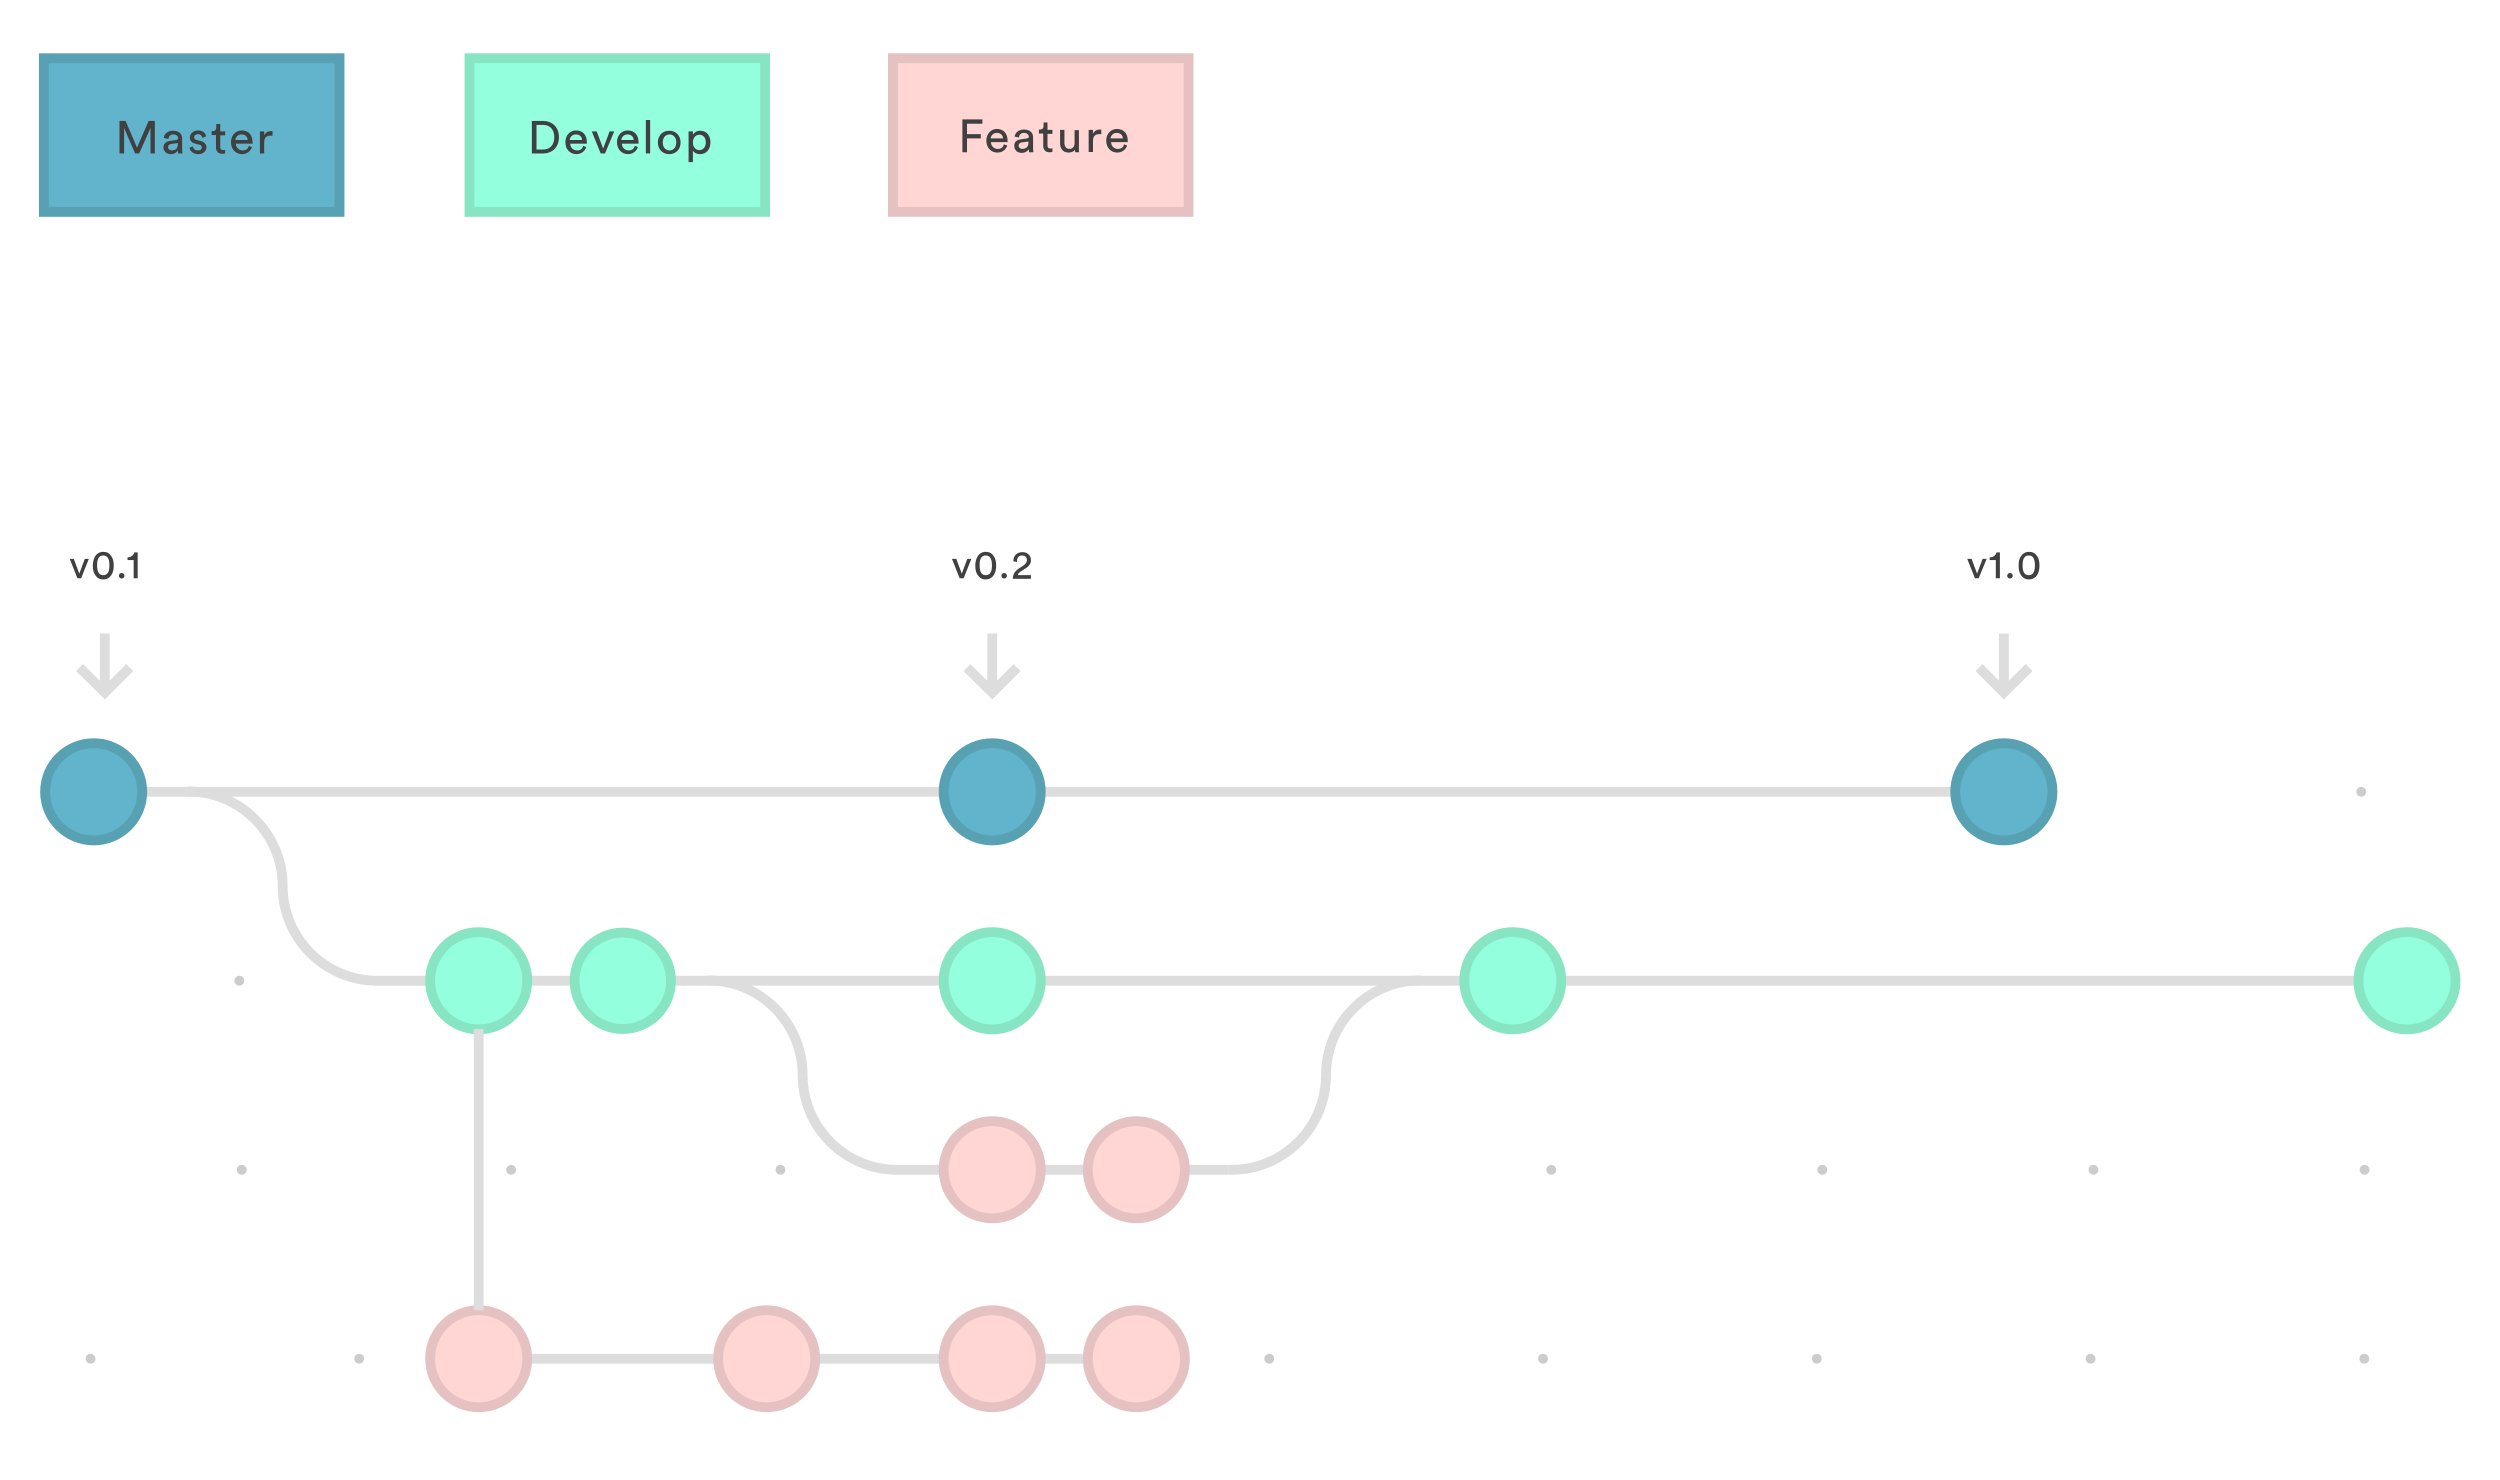
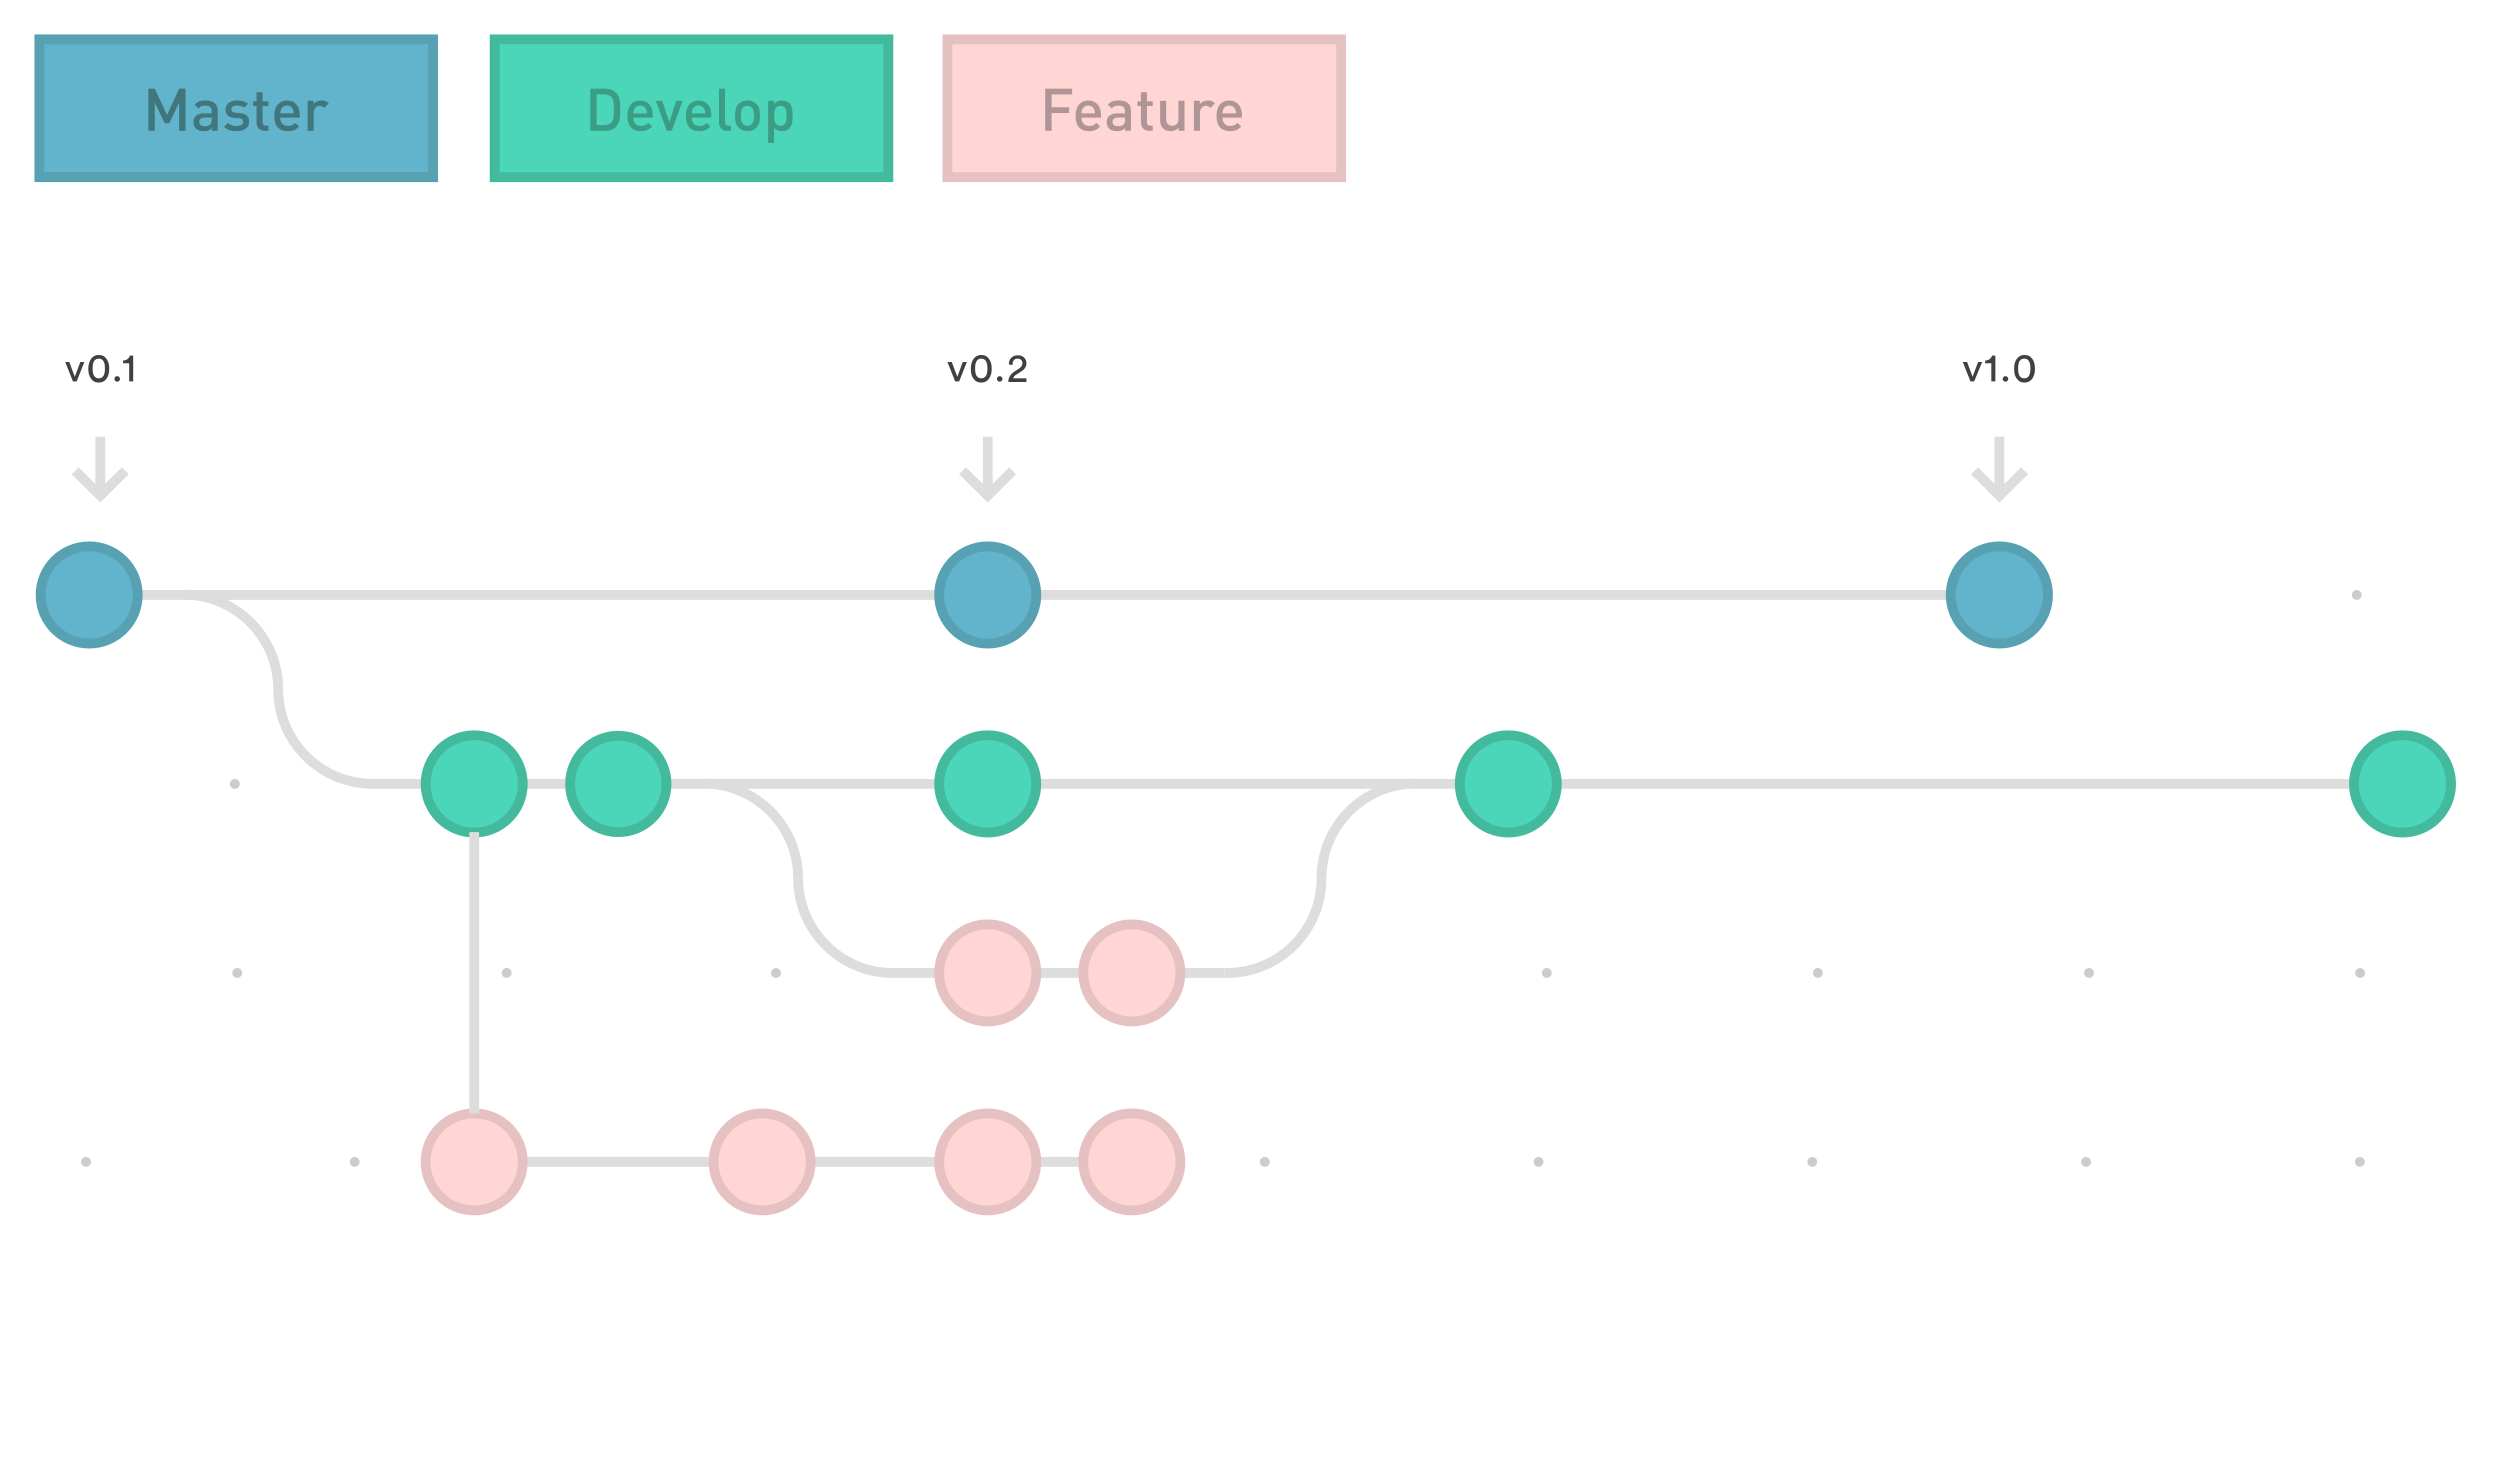
- <svg xmlns="http://www.w3.org/2000/svg" version="1.1" id="Layer_1" x="0px" y="0px" width="127px" height="75.167px" viewBox="-53.5 0 127 75.167" enable-background="new -53.5 0 127 75.167" xml:space="preserve">
-   <path fill="#404040" d="M-28.823,7.111h-0.25v0.671h-0.235V6.144h0.625c0.311,0,0.516,0.217,0.516,0.497  c0,0.235-0.156,0.424-0.406,0.47l0.39,0.701h-0.265L-28.823,7.111z M-28.713,6.91c0.186,0,0.311-0.11,0.311-0.284  c0-0.171-0.125-0.28-0.311-0.28h-0.345V6.91H-28.713z M-26.826,7.471c-0.061,0.201-0.25,0.36-0.5,0.36  c-0.296,0-0.561-0.22-0.561-0.61c0-0.36,0.25-0.595,0.546-0.595c0.344,0,0.549,0.235,0.549,0.595V7.3h-0.845  c0,0.201,0.156,0.341,0.345,0.341c0.186,0,0.28-0.094,0.311-0.234L-26.826,7.471z M-27.042,7.111c0-0.156-0.11-0.281-0.314-0.281  c-0.186,0-0.296,0.141-0.311,0.281H-27.042z M-26.42,7.797V6.096h0.219v1.701H-26.42z M-24.734,7.471  c-0.061,0.201-0.25,0.36-0.497,0.36c-0.299,0-0.564-0.22-0.564-0.61c0-0.36,0.25-0.595,0.53-0.595c0.345,0,0.549,0.235,0.549,0.595  V7.3h-0.844c0,0.201,0.155,0.341,0.344,0.341c0.186,0,0.281-0.094,0.311-0.234L-24.734,7.471z M-24.951,7.111  c0-0.156-0.109-0.281-0.314-0.281c-0.186,0-0.295,0.141-0.311,0.281H-24.951z M-24.045,7.157l0.296-0.046  c0.061-0.015,0.094-0.046,0.094-0.079c0-0.107-0.079-0.202-0.25-0.202c-0.155,0-0.235,0.095-0.25,0.235l-0.219-0.049  c0.03-0.216,0.219-0.356,0.469-0.356c0.342,0,0.467,0.186,0.467,0.405v0.561c0,0.095,0.015,0.156,0.015,0.186h-0.217  c0-0.03-0.015-0.076-0.015-0.155c-0.049,0.079-0.158,0.189-0.36,0.189c-0.234,0-0.375-0.156-0.375-0.345  C-24.39,7.3-24.249,7.175-24.045,7.157z M-23.655,7.315V7.266l-0.344,0.049c-0.095,0.016-0.156,0.061-0.156,0.171  c0,0.079,0.061,0.155,0.186,0.155C-23.813,7.641-23.655,7.565-23.655,7.315z M-22.889,7.44c0.015,0.125,0.106,0.201,0.265,0.201  c0.125,0,0.186-0.061,0.186-0.155c0-0.064-0.046-0.125-0.141-0.14L-22.764,7.3c-0.174-0.034-0.284-0.159-0.284-0.314  c0-0.186,0.189-0.36,0.405-0.36c0.314,0,0.409,0.204,0.424,0.299l-0.189,0.076c-0.015-0.061-0.061-0.186-0.235-0.186  c-0.106,0-0.186,0.076-0.186,0.156c0,0.061,0.046,0.125,0.125,0.14l0.186,0.046c0.205,0.048,0.314,0.174,0.314,0.329  s-0.141,0.345-0.406,0.345c-0.314,0-0.439-0.205-0.454-0.33L-22.889,7.44z M-20.832,7.471c-0.061,0.201-0.25,0.36-0.497,0.36  c-0.299,0-0.564-0.22-0.564-0.61c0-0.36,0.25-0.595,0.546-0.595c0.345,0,0.549,0.235,0.549,0.595V7.3h-0.845  c0,0.201,0.156,0.341,0.345,0.341c0.186,0,0.281-0.094,0.311-0.234L-20.832,7.471z M-21.063,7.111c0-0.156-0.11-0.281-0.314-0.281  c-0.186,0-0.296,0.141-0.311,0.281H-21.063z" />
-   <path fill="#94FFDD" stroke="#88E5C3" stroke-width="0.5" stroke-miterlimit="10" d="M-29.649,2.958h15.016v7.806h-15.016V2.958z" />
-   <path fill="#404040" d="M-26.481,7.797V6.144h0.576c0.424,0,0.799,0.281,0.799,0.827c0,0.545-0.375,0.826-0.799,0.826H-26.481z   M-25.905,7.596c0.314,0,0.564-0.205,0.564-0.625c0-0.421-0.25-0.625-0.564-0.625h-0.341v1.25H-25.905z M-23.719,7.471  c-0.061,0.201-0.25,0.36-0.5,0.36c-0.296,0-0.561-0.22-0.561-0.61c0-0.36,0.25-0.595,0.546-0.595c0.344,0,0.546,0.235,0.546,0.595  V7.3h-0.842c0,0.201,0.156,0.341,0.345,0.341c0.186,0,0.28-0.094,0.311-0.234L-23.719,7.471z M-23.935,7.111  c0-0.156-0.11-0.281-0.314-0.281c-0.186,0-0.296,0.141-0.311,0.281H-23.935z M-22.764,7.797h-0.22l-0.454-1.122h0.25l0.329,0.872  l0.326-0.872h0.235L-22.764,7.797z M-21.097,7.471c-0.061,0.201-0.25,0.36-0.497,0.36c-0.299,0-0.564-0.22-0.564-0.61  c0-0.36,0.25-0.595,0.546-0.595c0.345,0,0.549,0.235,0.549,0.595V7.3h-0.845c0,0.201,0.156,0.341,0.345,0.341  c0.186,0,0.28-0.094,0.311-0.234L-21.097,7.471z M-21.313,7.111c0-0.156-0.11-0.281-0.314-0.281c-0.186,0-0.296,0.141-0.311,0.281  H-21.313z M-20.691,7.797V6.096h0.219v1.701H-20.691z M-18.926,7.236c0,0.345-0.235,0.595-0.576,0.595  c-0.345,0-0.579-0.25-0.579-0.595s0.234-0.595,0.579-0.595C-19.161,6.641-18.926,6.891-18.926,7.236z M-19.145,7.236  c0-0.265-0.156-0.406-0.342-0.406c-0.189,0-0.344,0.141-0.344,0.406s0.155,0.405,0.344,0.405  C-19.301,7.641-19.145,7.501-19.145,7.236z M-18.52,8.236V6.675h0.219v0.171c0.061-0.11,0.186-0.205,0.375-0.205  c0.342,0,0.516,0.269,0.516,0.595c0,0.329-0.189,0.595-0.531,0.595c-0.174,0-0.314-0.08-0.36-0.189v0.595H-18.52z M-17.975,6.846  c-0.201,0-0.326,0.17-0.326,0.39c0,0.235,0.141,0.39,0.326,0.39c0.205,0,0.33-0.17,0.33-0.39  C-17.645,7.001-17.77,6.846-17.975,6.846z" />
-   <path fill="#62B3CC" stroke="#57A1B2" stroke-width="0.5" stroke-miterlimit="10" d="M-51.272,2.958h15.02v7.806h-15.02V2.958z" />
-   <path fill="#404040" d="M-45.854,7.797V6.501l-0.576,1.296h-0.204l-0.561-1.296v1.296h-0.235V6.144h0.311l0.579,1.357l0.592-1.357  h0.314v1.653H-45.854z M-44.854,7.157l0.311-0.046c0.064-0.015,0.095-0.046,0.095-0.079c0-0.107-0.08-0.202-0.25-0.202  c-0.156,0-0.235,0.095-0.25,0.235l-0.235-0.064c0.03-0.216,0.22-0.36,0.47-0.36c0.341,0,0.466,0.189,0.466,0.409v0.561  c0,0.095,0.018,0.155,0.018,0.186h-0.219c0-0.031-0.015-0.076-0.015-0.156c-0.049,0.08-0.156,0.189-0.36,0.189  c-0.235,0-0.375-0.159-0.375-0.345S-45.059,7.175-44.854,7.157z M-44.464,7.315V7.266l-0.345,0.049  c-0.095,0.016-0.155,0.061-0.155,0.171c0,0.079,0.076,0.155,0.186,0.155C-44.604,7.641-44.464,7.565-44.464,7.315z M-43.699,7.44  c0.015,0.125,0.106,0.201,0.265,0.201c0.125,0,0.186-0.061,0.186-0.155c0-0.064-0.046-0.125-0.14-0.14L-43.574,7.3  c-0.174-0.034-0.284-0.159-0.284-0.314c0-0.186,0.189-0.36,0.409-0.36c0.311,0,0.405,0.204,0.421,0.299l-0.189,0.076  c-0.016-0.061-0.061-0.186-0.232-0.186c-0.11,0-0.189,0.076-0.189,0.156c0,0.061,0.045,0.125,0.125,0.14l0.186,0.046  c0.204,0.048,0.314,0.174,0.314,0.329s-0.14,0.345-0.406,0.345c-0.314,0-0.439-0.205-0.454-0.33L-43.699,7.44z M-42.312,6.675h0.25  v0.201h-0.25v0.595c0,0.11,0.049,0.155,0.156,0.155c0.033,0,0.064,0,0.094-0.015v0.186c-0.015,0-0.076,0.015-0.155,0.015  c-0.186,0-0.311-0.122-0.311-0.326V6.861h-0.22V6.66h0.061c0.125,0,0.174-0.08,0.174-0.174V6.3h0.201V6.675z M-40.702,7.471  c-0.064,0.201-0.25,0.36-0.5,0.36c-0.296,0-0.564-0.22-0.564-0.61c0-0.36,0.25-0.595,0.549-0.595c0.341,0,0.546,0.235,0.546,0.595  V7.3h-0.845c0,0.201,0.159,0.341,0.345,0.341c0.186,0,0.28-0.094,0.311-0.234L-40.702,7.471z M-40.921,7.111  c0-0.156-0.11-0.281-0.311-0.281c-0.189,0-0.299,0.141-0.314,0.281H-40.921z M-39.671,6.891h-0.095  c-0.189,0-0.314,0.095-0.314,0.345v0.561h-0.216V6.675h0.216v0.201C-40,6.705-39.86,6.66-39.735,6.66h0.079v0.231H-39.671z" />
-   <path fill="#FFD6D3" stroke="#E5C2C1" stroke-width="0.5" stroke-miterlimit="10" d="M-8.138,2.958H6.878v7.806H-8.138V2.958z" />
-   <path fill="#404040" d="M-4.611,7.721V6.065h1.016v0.22h-0.781v0.53h0.701v0.217h-0.701v0.704h-0.235V7.721z M-2.33,7.391  c-0.064,0.205-0.25,0.36-0.5,0.36c-0.299,0-0.564-0.219-0.564-0.61c0-0.356,0.25-0.591,0.534-0.591c0.341,0,0.545,0.235,0.545,0.591  v0.08h-0.844c0,0.201,0.155,0.344,0.344,0.344c0.186,0,0.281-0.094,0.311-0.234L-2.33,7.391z M-2.549,7.032  c0-0.156-0.11-0.281-0.311-0.281c-0.189,0-0.299,0.14-0.314,0.281H-2.549z M-1.644,7.08l0.311-0.048  c0.064-0.016,0.095-0.046,0.095-0.077c0-0.109-0.08-0.204-0.25-0.204c-0.156,0-0.235,0.095-0.25,0.235l-0.22-0.046  c0.034-0.219,0.22-0.36,0.47-0.36c0.344,0,0.469,0.186,0.469,0.406v0.561c0,0.094,0.015,0.159,0.015,0.189h-0.219  c0-0.03-0.015-0.079-0.015-0.155c-0.046,0.076-0.156,0.186-0.36,0.186c-0.235,0-0.375-0.155-0.375-0.344  C-1.989,7.221-1.848,7.096-1.644,7.08z M-1.254,7.236V7.19l-0.344,0.046C-1.69,7.251-1.754,7.3-1.754,7.407  c0,0.079,0.08,0.158,0.186,0.158C-1.409,7.565-1.254,7.486-1.254,7.236z M-0.287,6.596h0.25V6.8h-0.25v0.591  c0,0.11,0.049,0.156,0.159,0.156c0.03,0,0.061,0,0.091-0.015v0.189c-0.015,0-0.076,0.015-0.156,0.015  c-0.186,0-0.311-0.125-0.311-0.329V6.785h-0.219V6.58h0.061c0.125,0,0.174-0.079,0.174-0.17V6.221h0.201V6.596z M0.774,7.751  c-0.265,0-0.421-0.204-0.421-0.451V6.596h0.22v0.67c0,0.156,0.079,0.299,0.25,0.299c0.17,0,0.265-0.125,0.265-0.283V6.611h0.22  v0.921c0,0.094,0,0.174,0.015,0.204H1.118c0-0.03-0.015-0.095-0.015-0.14C1.058,7.706,0.917,7.751,0.774,7.751z M2.43,6.815H2.335  c-0.186,0-0.311,0.095-0.311,0.342v0.564h-0.22V6.596h0.22V6.8c0.079-0.174,0.22-0.22,0.345-0.22h0.076v0.235H2.43z M3.756,7.391  c-0.061,0.205-0.25,0.36-0.497,0.36c-0.299,0-0.564-0.219-0.564-0.61c0-0.356,0.25-0.591,0.546-0.591  c0.344,0,0.549,0.235,0.549,0.591v0.08H2.945c0,0.201,0.155,0.344,0.344,0.344c0.186,0,0.281-0.094,0.311-0.234L3.756,7.391z   M3.539,7.032c0-0.156-0.109-0.281-0.314-0.281c-0.186,0-0.295,0.14-0.311,0.281H3.539z" />
-   <path fill="none" stroke="#DDDDDD" stroke-width="0.5" stroke-miterlimit="10" d="M13.86,54.614c0-2.652,2.152-4.812,4.805-4.812" />
-   <path fill="none" stroke="#59AFE1" stroke-width="0.5" stroke-miterlimit="10" d="M8.924,49.821" />
-   <path fill="none" stroke="#DDDDDD" stroke-width="0.5" stroke-miterlimit="10" d="M-12.727,54.614c0-2.652-2.156-4.812-4.808-4.812   M-26.716,69.023H6.677" />
-   <path fill="#FFD6D3" stroke="#E5C2C1" stroke-width="0.5" stroke-miterlimit="10" d="M-3.095,66.561  c1.363,0,2.466,1.097,2.466,2.463s-1.104,2.464-2.466,2.464s-2.467-1.098-2.467-2.464S-4.458,66.561-3.095,66.561z" />
-   <path fill="#FFD6D3" stroke="#E5C2C1" stroke-width="0.5" stroke-miterlimit="10" d="M4.225,66.561c1.363,0,2.467,1.097,2.467,2.463  s-1.104,2.464-2.467,2.464c-1.363,0-2.466-1.098-2.466-2.464S2.862,66.561,4.225,66.561z" />
-   <path fill="#FFD6D3" stroke="#E5C2C1" stroke-width="0.5" stroke-miterlimit="10" d="M-14.553,66.561  c1.36,0,2.466,1.097,2.466,2.463s-1.106,2.464-2.466,2.464c-1.363,0-2.467-1.098-2.467-2.464S-15.917,66.561-14.553,66.561z" />
-   <path fill="none" stroke="#DDDDDD" stroke-width="0.5" stroke-miterlimit="10" d="M68.778,49.821h-93.104" />
-   <path fill="#94FFDD" stroke="#88E5C3" stroke-width="0.5" stroke-miterlimit="10" d="M23.349,47.352c1.366,0,2.464,1.109,2.464,2.47  c0,1.359-1.098,2.47-2.464,2.47s-2.464-1.11-2.464-2.47C20.885,48.461,21.982,47.352,23.349,47.352z" />
-   <path fill="#94FFDD" stroke="#88E5C3" stroke-width="0.5" stroke-miterlimit="10" d="M-3.095,47.352c1.363,0,2.466,1.109,2.466,2.47  c0,1.359-1.104,2.47-2.466,2.47s-2.467-1.11-2.467-2.47C-5.562,48.461-4.458,47.352-3.095,47.352z" />
-   <path fill="#94FFDD" stroke="#88E5C3" stroke-width="0.5" stroke-miterlimit="10" d="M68.778,47.352c1.36,0,2.464,1.109,2.464,2.47  c0,1.359-1.104,2.47-2.464,2.47c-1.365,0-2.47-1.11-2.47-2.47C66.309,48.461,67.413,47.352,68.778,47.352z" />
-   <path fill="none" stroke="#DDDDDD" stroke-width="0.5" stroke-miterlimit="10" d="M-12.727,54.614c0,2.652,2.152,4.812,4.808,4.812  H8.924" />
-   <path fill="#FFD6D3" stroke="#E5C2C1" stroke-width="0.5" stroke-miterlimit="10" d="M-3.095,56.956c1.363,0,2.466,1.104,2.466,2.47  c0,1.359-1.104,2.463-2.466,2.463s-2.467-1.104-2.467-2.463C-5.562,58.06-4.458,56.956-3.095,56.956z" />
-   <path fill="#FFD6D3" stroke="#E5C2C1" stroke-width="0.5" stroke-miterlimit="10" d="M4.225,56.956c1.363,0,2.467,1.104,2.467,2.47  c0,1.359-1.104,2.463-2.467,2.463c-1.363,0-2.466-1.104-2.466-2.463C1.759,58.06,2.862,56.956,4.225,56.956z" />
-   <path fill="none" stroke="#DDDDDD" stroke-width="0.5" stroke-miterlimit="10" d="M8.924,59.426h0.14  c2.656,0,4.796-2.159,4.796-4.812" />
-   <path fill="none" stroke="#CCCCCC" stroke-width="0.5" stroke-linecap="round" stroke-linejoin="round" d="M-39.141,49.821" />
-   <path fill="none" stroke="#CCCCCC" stroke-width="0.5" stroke-linecap="round" stroke-linejoin="round" stroke-dasharray="0,14.124" d="  M-41.342,49.821h-7.729" />
-   <path fill="none" stroke="#CCCCCC" stroke-width="0.5" stroke-linecap="round" stroke-linejoin="round" d="M68.778,40.223" />
-   <path fill="none" stroke="#CCCCCC" stroke-width="0.5" stroke-linecap="round" stroke-linejoin="round" stroke-dasharray="0,14.963" d="  M66.449,40.223H53.606" />
-   <path fill="none" stroke="#CCCCCC" stroke-width="0.5" stroke-linecap="round" stroke-linejoin="round" d="M52.436,40.223" />
-   <path fill="none" stroke="#DDDDDD" stroke-width="0.5" stroke-miterlimit="10" d="M-39.141,45.01c0-2.646-2.156-4.806-4.808-4.806" />
-   <path fill="none" stroke="#DEEFF8" stroke-width="0.5" stroke-miterlimit="10" d="M8.924,40.223" />
-   <path fill="#FFD6D3" stroke="#E5C2C1" stroke-width="0.5" stroke-miterlimit="10" d="M-29.183,66.561  c1.363,0,2.467,1.097,2.467,2.463s-1.104,2.464-2.467,2.464s-2.466-1.098-2.466-2.464S-30.545,66.561-29.183,66.561z" />
-   <path fill="none" stroke="#DDDDDD" stroke-width="0.5" stroke-miterlimit="10" d="M48.296,40.223h-94.571" />
-   <path fill="#62B3CC" stroke="#57A1B2" stroke-width="0.5" stroke-miterlimit="10" d="M-48.742,37.756  c1.363,0,2.466,1.104,2.466,2.467c0,1.36-1.104,2.47-2.466,2.47s-2.467-1.109-2.467-2.47C-51.208,38.86-50.104,37.756-48.742,37.756  z" />
-   <path fill="#62B3CC" stroke="#57A1B2" stroke-width="0.5" stroke-miterlimit="10" d="M-3.095,37.756  c1.363,0,2.466,1.104,2.466,2.467c0,1.36-1.104,2.47-2.466,2.47s-2.467-1.109-2.467-2.47C-5.562,38.86-4.458,37.756-3.095,37.756z" />
-   <path fill="#62B3CC" stroke="#57A1B2" stroke-width="0.5" stroke-miterlimit="10" d="M48.296,37.756c1.359,0,2.47,1.104,2.47,2.467  c0,1.36-1.11,2.47-2.47,2.47c-1.36,0-2.47-1.109-2.47-2.47C45.826,38.86,46.936,37.756,48.296,37.756z" />
-   <path fill="#404040" d="M-49.378,29.375h-0.189l-0.39-0.985h0.204l0.281,0.75l0.28-0.75h0.204L-49.378,29.375z M-48.661,28.25  c0.079-0.125,0.219-0.217,0.408-0.217c0.186,0,0.311,0.076,0.406,0.217c0.091,0.125,0.125,0.295,0.125,0.484  c0,0.186-0.034,0.344-0.125,0.484c-0.079,0.125-0.22,0.217-0.406,0.217c-0.189,0-0.314-0.076-0.408-0.217  c-0.092-0.125-0.125-0.299-0.125-0.484C-48.786,28.545-48.738,28.375-48.661,28.25z M-48.457,29.14  c0.046,0.046,0.11,0.079,0.204,0.079c0.092,0,0.156-0.033,0.201-0.079c0.08-0.079,0.11-0.22,0.11-0.421  c0-0.204-0.03-0.344-0.11-0.42c-0.045-0.049-0.109-0.08-0.201-0.08c-0.094,0-0.158,0.031-0.204,0.08  c-0.079,0.076-0.11,0.216-0.11,0.42C-48.567,28.92-48.536,29.061-48.457,29.14z M-47.317,29.109c0.076,0,0.141,0.061,0.141,0.141  c0,0.076-0.064,0.14-0.141,0.14c-0.079,0-0.14-0.063-0.14-0.14C-47.457,29.17-47.411,29.109-47.317,29.109z M-46.71,29.375v-0.922  h-0.311v-0.14c0.186,0,0.311-0.11,0.345-0.25h0.17v1.312H-46.71z" />
-   <path fill="none" stroke="#DDDDDD" stroke-width="0.5" stroke-miterlimit="10" d="M-48.177,34.93v-2.747 M-46.911,33.914  l-1.266,1.266l-1.28-1.266" />
-   <path fill="#404040" d="M-4.547,29.375h-0.204l-0.39-0.985h0.219l0.281,0.75l0.28-0.75h0.205L-4.547,29.375z M-3.83,28.25  c0.079-0.125,0.22-0.217,0.405-0.217c0.189,0,0.314,0.076,0.406,0.217c0.094,0.125,0.125,0.295,0.125,0.484  c0,0.186-0.031,0.344-0.125,0.484c-0.076,0.125-0.216,0.217-0.406,0.217c-0.186,0-0.311-0.076-0.405-0.217  c-0.095-0.125-0.125-0.299-0.125-0.484C-3.955,28.545-3.909,28.375-3.83,28.25z M-3.626,29.14c0.046,0.046,0.107,0.079,0.201,0.079  c0.095,0,0.156-0.033,0.205-0.079c0.076-0.079,0.11-0.22,0.11-0.421c0-0.204-0.034-0.344-0.11-0.42  c-0.049-0.049-0.11-0.08-0.205-0.08c-0.094,0-0.155,0.031-0.201,0.08c-0.079,0.076-0.11,0.216-0.11,0.42  C-3.736,28.92-3.705,29.061-3.626,29.14z M-2.489,29.109c0.08,0,0.141,0.061,0.141,0.141c0,0.076-0.061,0.14-0.141,0.14  c-0.076,0-0.14-0.063-0.14-0.14C-2.629,29.17-2.565,29.109-2.489,29.109z M-2.019,28.515v-0.046c0-0.219,0.171-0.421,0.451-0.421  c0.284,0,0.439,0.187,0.439,0.405c0,0.172-0.094,0.312-0.25,0.406l-0.265,0.17c-0.079,0.049-0.14,0.11-0.155,0.189h0.67v0.186h-0.92  c0-0.219,0.091-0.375,0.311-0.529l0.219-0.141c0.125-0.08,0.186-0.171,0.186-0.281c0-0.125-0.076-0.234-0.25-0.234  c-0.171,0-0.25,0.125-0.25,0.266v0.061L-2.019,28.515z" />
-   <path fill="none" stroke="#DDDDDD" stroke-width="0.5" stroke-miterlimit="10" d="M-3.095,34.93v-2.747 M-1.833,33.914l-1.262,1.266  l-1.281-1.266" />
-   <path fill="#404040" d="M47.015,29.375h-0.188l-0.391-0.985h0.22l0.28,0.75l0.28-0.75h0.208L47.015,29.375z M47.887,29.375v-0.922  h-0.311v-0.14c0.188,0,0.311-0.11,0.348-0.25h0.17v1.312H47.887z M48.606,29.109c0.079,0,0.141,0.061,0.141,0.141  c0,0.076-0.062,0.14-0.141,0.14c-0.073,0-0.141-0.063-0.141-0.14C48.466,29.17,48.533,29.109,48.606,29.109z M49.167,28.25  c0.08-0.125,0.22-0.217,0.409-0.217c0.188,0,0.311,0.076,0.408,0.217c0.086,0.125,0.122,0.295,0.122,0.484  c0,0.186-0.036,0.344-0.122,0.484c-0.085,0.125-0.22,0.217-0.408,0.217c-0.189,0-0.312-0.076-0.409-0.217  c-0.091-0.125-0.121-0.299-0.121-0.484C49.046,28.545,49.076,28.375,49.167,28.25z M49.356,29.14  c0.043,0.046,0.109,0.079,0.201,0.079c0.098,0,0.158-0.033,0.207-0.079c0.073-0.079,0.11-0.22,0.11-0.421  c0-0.204-0.037-0.344-0.11-0.42c-0.049-0.049-0.109-0.08-0.207-0.08c-0.092,0-0.158,0.031-0.201,0.08  c-0.079,0.076-0.109,0.216-0.109,0.42C49.247,28.92,49.277,29.061,49.356,29.14z" />
-   <path fill="none" stroke="#DDDDDD" stroke-width="0.5" stroke-miterlimit="10" d="M48.296,34.93v-2.747 M49.576,33.914l-1.28,1.266  l-1.263-1.266" />
-   <path fill="none" stroke="#CCCCCC" stroke-width="0.5" stroke-linecap="round" stroke-linejoin="round" d="M-11.715,59.426" />
-   <path fill="none" stroke="#CCCCCC" stroke-width="0.5" stroke-linecap="round" stroke-linejoin="round" stroke-dasharray="0,13.684" d="  M-13.852,59.426h-35.25" />
-   <path fill="none" stroke="#CCCCCC" stroke-width="0.5" stroke-linecap="round" stroke-linejoin="round" d="M68.778,59.426" />
-   <path fill="none" stroke="#CCCCCC" stroke-width="0.5" stroke-linecap="round" stroke-linejoin="round" stroke-dasharray="0,13.772" d="  M66.62,59.426H13.951" />
-   <path fill="none" stroke="#CCCCCC" stroke-width="0.5" stroke-linecap="round" stroke-linejoin="round" d="M-33.116,69.023" />
-   <path fill="none" stroke="#CCCCCC" stroke-width="0.5" stroke-linecap="round" stroke-linejoin="round" stroke-dasharray="0,13.649" d="  M-35.253,69.023h-13.849" />
-   <path fill="none" stroke="#CCCCCC" stroke-width="0.5" stroke-linecap="round" stroke-linejoin="round" d="M68.778,69.023" />
-   <path fill="none" stroke="#CCCCCC" stroke-width="0.5" stroke-linecap="round" stroke-linejoin="round" stroke-dasharray="0,13.907" d="  M66.607,69.023H9.079" />
-   <path fill="none" stroke="#CCCCCC" stroke-width="0.5" stroke-linecap="round" stroke-linejoin="round" d="M7.988,69.023" />
-   <path fill="none" stroke="#DDDDDD" stroke-width="0.5" stroke-miterlimit="10" d="M-39.141,45.01c0,2.659,2.153,4.812,4.809,4.812  h14.937" />
-   <circle fill="#94FFDD" stroke="#88E5C3" stroke-width="0.5" stroke-miterlimit="10" cx="-21.862" cy="49.824" r="2.448" />
-   <path fill="#94FFDD" stroke="#88E5C3" stroke-width="0.5" stroke-miterlimit="10" d="M-29.183,47.352  c1.363,0,2.467,1.109,2.467,2.47c0,1.359-1.104,2.47-2.467,2.47s-2.466-1.11-2.466-2.47C-31.649,48.461-30.545,47.352-29.183,47.352  z" />
-   <path fill="none" stroke="#DDDDDD" stroke-width="0.5" stroke-miterlimit="10" d="M-29.183,52.272v14.288" />
+ <svg xmlns="http://www.w3.org/2000/svg" version="1.1" id="Layer_1" x="0px" y="0px" width="127px" height="75.167px" viewBox="0 0 127 75.167" enable-background="new 0 0 127 75.167" xml:space="preserve">
+   <path fill="none" stroke="#DDDDDD" stroke-width="0.5" stroke-miterlimit="10" d="M67.132,44.615c0-2.652,2.152-4.812,4.806-4.812" />
+   <path fill="none" stroke="#59AFE1" stroke-width="0.5" stroke-miterlimit="10" d="M62.196,39.821" />
+   <path fill="none" stroke="#DDDDDD" stroke-width="0.5" stroke-miterlimit="10" d="M40.545,44.615c0-2.652-2.156-4.812-4.808-4.812   M26.556,59.023h33.393" />
+   <path fill="#FFD6D3" stroke="#E5C2C1" stroke-width="0.5" stroke-miterlimit="10" d="M50.177,56.561  c1.363,0,2.466,1.097,2.466,2.463s-1.104,2.464-2.466,2.464c-1.362,0-2.467-1.098-2.467-2.464S48.814,56.561,50.177,56.561z" />
+   <path fill="#FFD6D3" stroke="#E5C2C1" stroke-width="0.5" stroke-miterlimit="10" d="M57.497,56.561  c1.363,0,2.467,1.097,2.467,2.463s-1.104,2.464-2.467,2.464c-1.363,0-2.466-1.098-2.466-2.464S56.134,56.561,57.497,56.561z" />
+   <path fill="#FFD6D3" stroke="#E5C2C1" stroke-width="0.5" stroke-miterlimit="10" d="M38.719,56.561c1.36,0,2.466,1.097,2.466,2.463  s-1.106,2.464-2.466,2.464c-1.363,0-2.467-1.098-2.467-2.464S37.355,56.561,38.719,56.561z" />
+   <path fill="none" stroke="#DDDDDD" stroke-width="0.5" stroke-miterlimit="10" d="M122.049,39.821H28.946" />
+   <path fill="#4BD6BA" stroke="#43BA9E" stroke-width="0.5" stroke-miterlimit="10" d="M76.621,37.352c1.365,0,2.464,1.108,2.464,2.47  c0,1.359-1.099,2.471-2.464,2.471c-1.366,0-2.465-1.109-2.465-2.471S75.254,37.352,76.621,37.352z" />
+   <path fill="#4BD6BA" stroke="#43BA9E" stroke-width="0.5" stroke-miterlimit="10" d="M50.177,37.352c1.363,0,2.466,1.108,2.466,2.47  c0,1.359-1.104,2.471-2.466,2.471c-1.362,0-2.467-1.109-2.467-2.471S48.814,37.352,50.177,37.352z" />
+   <path fill="#4BD6BA" stroke="#43BA9E" stroke-width="0.5" stroke-miterlimit="10" d="M122.049,37.352  c1.361,0,2.465,1.108,2.465,2.47c0,1.359-1.104,2.471-2.465,2.471c-1.363,0-2.469-1.109-2.469-2.471S120.686,37.352,122.049,37.352z  " />
+   <path fill="none" stroke="#DDDDDD" stroke-width="0.5" stroke-miterlimit="10" d="M40.545,44.615c0,2.651,2.152,4.811,4.808,4.811  h16.843" />
+   <path fill="#FFD6D3" stroke="#E5C2C1" stroke-width="0.5" stroke-miterlimit="10" d="M50.177,46.957  c1.363,0,2.466,1.104,2.466,2.469c0,1.359-1.104,2.465-2.466,2.465c-1.362,0-2.467-1.104-2.467-2.465  C47.71,48.06,48.814,46.957,50.177,46.957z" />
+   <path fill="#FFD6D3" stroke="#E5C2C1" stroke-width="0.5" stroke-miterlimit="10" d="M57.497,46.957  c1.363,0,2.467,1.104,2.467,2.469c0,1.359-1.104,2.465-2.467,2.465c-1.363,0-2.466-1.104-2.466-2.465  C55.031,48.06,56.134,46.957,57.497,46.957z" />
+   <path fill="none" stroke="#DDDDDD" stroke-width="0.5" stroke-miterlimit="10" d="M62.196,49.425h0.14  c2.656,0,4.796-2.158,4.796-4.811" />
+   <path fill="none" stroke="#CCCCCC" stroke-width="0.5" stroke-linecap="round" stroke-linejoin="round" d="M14.131,39.821" />
+   <path fill="none" stroke="#CCCCCC" stroke-width="0.5" stroke-linecap="round" stroke-linejoin="round" stroke-dasharray="0,14.124" d="  M11.93,39.821H4.201" />
+   <path fill="none" stroke="#CCCCCC" stroke-width="0.5" stroke-linecap="round" stroke-linejoin="round" d="M122.049,30.223" />
+   <path fill="none" stroke="#CCCCCC" stroke-width="0.5" stroke-linecap="round" stroke-linejoin="round" stroke-dasharray="0,14.963" d="  M119.721,30.223h-12.843" />
+   <path fill="none" stroke="#CCCCCC" stroke-width="0.5" stroke-linecap="round" stroke-linejoin="round" d="M105.708,30.223" />
+   <path fill="none" stroke="#DDDDDD" stroke-width="0.5" stroke-miterlimit="10" d="M14.131,35.009c0-2.645-2.156-4.805-4.808-4.805" />
+   <path fill="none" stroke="#DEEFF8" stroke-width="0.5" stroke-miterlimit="10" d="M62.196,30.223" />
+   <path fill="#FFD6D3" stroke="#E5C2C1" stroke-width="0.5" stroke-miterlimit="10" d="M24.089,56.561  c1.363,0,2.467,1.097,2.467,2.463s-1.104,2.464-2.467,2.464c-1.363,0-2.466-1.098-2.466-2.464S22.727,56.561,24.089,56.561z" />
+   <path fill="none" stroke="#DDDDDD" stroke-width="0.5" stroke-miterlimit="10" d="M101.568,30.223H6.997" />
+   <path fill="#62B3CC" stroke="#57A1B2" stroke-width="0.5" stroke-miterlimit="10" d="M4.53,27.756c1.363,0,2.466,1.104,2.466,2.467  c0,1.36-1.104,2.47-2.466,2.47c-1.362,0-2.467-1.109-2.467-2.47C2.064,28.86,3.168,27.756,4.53,27.756z" />
+   <path fill="#62B3CC" stroke="#57A1B2" stroke-width="0.5" stroke-miterlimit="10" d="M50.177,27.756  c1.363,0,2.466,1.104,2.466,2.467c0,1.36-1.104,2.47-2.466,2.47c-1.362,0-2.467-1.109-2.467-2.47  C47.71,28.86,48.814,27.756,50.177,27.756z" />
+   <path fill="#62B3CC" stroke="#57A1B2" stroke-width="0.5" stroke-miterlimit="10" d="M101.568,27.756c1.357,0,2.47,1.104,2.47,2.467  c0,1.36-1.11,2.47-2.47,2.47c-1.36,0-2.471-1.109-2.471-2.47C99.098,28.86,100.208,27.756,101.568,27.756z" />
+   <path fill="#404040" d="M3.894,19.375H3.705l-0.39-0.985h0.204L3.8,19.14l0.28-0.75h0.204L3.894,19.375z M4.611,18.25  c0.079-0.125,0.219-0.217,0.408-0.217c0.186,0,0.311,0.076,0.406,0.217c0.091,0.125,0.125,0.295,0.125,0.484  c0,0.186-0.034,0.344-0.125,0.484c-0.079,0.125-0.22,0.217-0.406,0.217c-0.189,0-0.314-0.076-0.408-0.217  c-0.092-0.125-0.125-0.299-0.125-0.484C4.486,18.545,4.534,18.375,4.611,18.25z M4.815,19.14c0.046,0.046,0.11,0.079,0.204,0.079  c0.092,0,0.156-0.033,0.201-0.079c0.08-0.079,0.11-0.22,0.11-0.421c0-0.204-0.03-0.344-0.11-0.42  c-0.045-0.049-0.109-0.08-0.201-0.08c-0.094,0-0.158,0.031-0.204,0.08c-0.079,0.076-0.11,0.216-0.11,0.42  C4.705,18.92,4.736,19.061,4.815,19.14z M5.955,19.109c0.076,0,0.141,0.061,0.141,0.141c0,0.076-0.064,0.14-0.141,0.14  c-0.079,0-0.14-0.063-0.14-0.14C5.815,19.17,5.861,19.109,5.955,19.109z M6.562,19.375v-0.922H6.251v-0.14  c0.186,0,0.311-0.11,0.345-0.25h0.17v1.312H6.562z" />
+   <path fill="none" stroke="#DDDDDD" stroke-width="0.5" stroke-miterlimit="10" d="M5.095,24.93v-2.747 M6.361,23.914L5.095,25.18  l-1.28-1.266" />
+   <path fill="#404040" d="M48.725,19.375h-0.204l-0.39-0.985h0.219l0.281,0.75l0.28-0.75h0.205L48.725,19.375z M49.442,18.25  c0.079-0.125,0.22-0.217,0.405-0.217c0.189,0,0.314,0.076,0.406,0.217c0.094,0.125,0.125,0.295,0.125,0.484  c0,0.186-0.031,0.344-0.125,0.484c-0.076,0.125-0.216,0.217-0.406,0.217c-0.186,0-0.311-0.076-0.405-0.217  c-0.095-0.125-0.125-0.299-0.125-0.484C49.317,18.545,49.363,18.375,49.442,18.25z M49.646,19.14  c0.046,0.046,0.107,0.079,0.201,0.079c0.095,0,0.156-0.033,0.205-0.079c0.076-0.079,0.11-0.22,0.11-0.421  c0-0.204-0.034-0.344-0.11-0.42c-0.049-0.049-0.11-0.08-0.205-0.08c-0.094,0-0.155,0.031-0.201,0.08  c-0.079,0.076-0.11,0.216-0.11,0.42C49.536,18.92,49.567,19.061,49.646,19.14z M50.783,19.109c0.08,0,0.141,0.061,0.141,0.141  c0,0.076-0.061,0.14-0.141,0.14c-0.076,0-0.14-0.063-0.14-0.14C50.643,19.17,50.707,19.109,50.783,19.109z M51.253,18.515v-0.046  c0-0.219,0.171-0.421,0.451-0.421c0.284,0,0.439,0.187,0.439,0.405c0,0.172-0.094,0.312-0.25,0.406l-0.265,0.17  c-0.079,0.049-0.14,0.11-0.155,0.189h0.67v0.186h-0.92c0-0.219,0.091-0.375,0.311-0.529l0.219-0.141  c0.125-0.08,0.186-0.171,0.186-0.281c0-0.125-0.076-0.234-0.25-0.234c-0.171,0-0.25,0.125-0.25,0.266v0.061L51.253,18.515z" />
+   <path fill="none" stroke="#DDDDDD" stroke-width="0.5" stroke-miterlimit="10" d="M50.177,24.93v-2.747 M51.439,23.914l-1.262,1.266  l-1.281-1.266" />
+   <path fill="#404040" d="M100.287,19.375H100.1l-0.392-0.985h0.22l0.28,0.75l0.28-0.75h0.207L100.287,19.375z M101.159,19.375v-0.922  h-0.312v-0.14c0.188,0,0.312-0.11,0.348-0.25h0.17v1.312H101.159z M101.878,19.109c0.079,0,0.142,0.061,0.142,0.141  c0,0.076-0.062,0.14-0.142,0.14c-0.073,0-0.142-0.063-0.142-0.14C101.738,19.17,101.805,19.109,101.878,19.109z M102.439,18.25  c0.08-0.125,0.22-0.217,0.408-0.217c0.188,0,0.312,0.076,0.407,0.217c0.086,0.125,0.122,0.295,0.122,0.484  c0,0.186-0.036,0.344-0.122,0.484c-0.085,0.125-0.22,0.217-0.407,0.217c-0.188,0-0.312-0.076-0.408-0.217  c-0.092-0.125-0.121-0.299-0.121-0.484C102.318,18.545,102.348,18.375,102.439,18.25z M102.628,19.14  c0.043,0.046,0.108,0.079,0.201,0.079c0.098,0,0.157-0.033,0.207-0.079c0.073-0.079,0.11-0.22,0.11-0.421  c0-0.204-0.037-0.344-0.11-0.42c-0.05-0.049-0.109-0.08-0.207-0.08c-0.093,0-0.158,0.031-0.201,0.08  c-0.079,0.076-0.108,0.216-0.108,0.42C102.52,18.92,102.549,19.061,102.628,19.14z" />
+   <path fill="none" stroke="#DDDDDD" stroke-width="0.5" stroke-miterlimit="10" d="M101.568,24.93v-2.747 M102.848,23.914  l-1.279,1.266l-1.264-1.266" />
+   <path fill="none" stroke="#CCCCCC" stroke-width="0.5" stroke-linecap="round" stroke-linejoin="round" d="M41.557,49.425" />
+   <path fill="none" stroke="#CCCCCC" stroke-width="0.5" stroke-linecap="round" stroke-linejoin="round" stroke-dasharray="0,13.684" d="  M39.42,49.425H4.17" />
+   <path fill="none" stroke="#CCCCCC" stroke-width="0.5" stroke-linecap="round" stroke-linejoin="round" d="M122.049,49.425" />
+   <path fill="none" stroke="#CCCCCC" stroke-width="0.5" stroke-linecap="round" stroke-linejoin="round" stroke-dasharray="0,13.772" d="  M119.893,49.425h-52.67" />
+   <path fill="none" stroke="#CCCCCC" stroke-width="0.5" stroke-linecap="round" stroke-linejoin="round" d="M20.156,59.023" />
+   <path fill="none" stroke="#CCCCCC" stroke-width="0.5" stroke-linecap="round" stroke-linejoin="round" stroke-dasharray="0,13.649" d="  M18.019,59.023H4.17" />
+   <path fill="none" stroke="#CCCCCC" stroke-width="0.5" stroke-linecap="round" stroke-linejoin="round" d="M122.049,59.023" />
+   <path fill="none" stroke="#CCCCCC" stroke-width="0.5" stroke-linecap="round" stroke-linejoin="round" stroke-dasharray="0,13.907" d="  M119.879,59.023H62.351" />
+   <path fill="none" stroke="#CCCCCC" stroke-width="0.5" stroke-linecap="round" stroke-linejoin="round" d="M61.26,59.023" />
+   <path fill="none" stroke="#DDDDDD" stroke-width="0.5" stroke-miterlimit="10" d="M14.131,35.009c0,2.66,2.153,4.812,4.809,4.812  h14.937" />
+   <circle fill="#4BD6BA" stroke="#43BA9E" stroke-width="0.5" stroke-miterlimit="10" cx="31.41" cy="39.824" r="2.448" />
+   <path fill="#4BD6BA" stroke="#43BA9E" stroke-width="0.5" stroke-miterlimit="10" d="M24.089,37.352c1.363,0,2.467,1.108,2.467,2.47  c0,1.359-1.104,2.471-2.467,2.471c-1.363,0-2.466-1.109-2.466-2.471S22.727,37.352,24.089,37.352z" />
+   <path fill="none" stroke="#DDDDDD" stroke-width="0.5" stroke-miterlimit="10" d="M24.089,42.272V56.56" />
+   <g>
+     <rect x="2" y="2" fill="#62B3CC" stroke="#57A1B2" stroke-width="0.5" stroke-miterlimit="10" width="20" height="7" />
+     <g enable-background="new    ">
+       <path fill="#40767C" d="M9.1,6.646V5.215L8.606,6.258h-0.24L7.861,5.215v1.431H7.537V4.505h0.324l0.625,1.332L9.1,4.505h0.325    v2.141H9.1z" />
+       <path fill="#40767C" d="M10.76,6.646V6.507c-0.111,0.111-0.216,0.156-0.406,0.156s-0.315-0.045-0.409-0.138    c-0.078-0.081-0.12-0.198-0.12-0.328c0-0.255,0.177-0.438,0.526-0.438h0.403V5.65c0-0.192-0.096-0.285-0.333-0.285    c-0.168,0-0.25,0.039-0.334,0.147L9.885,5.323c0.144-0.169,0.294-0.22,0.547-0.22c0.418,0,0.628,0.178,0.628,0.523v1.019H10.76z     M10.754,5.972h-0.358c-0.18,0-0.273,0.082-0.273,0.22c0,0.139,0.087,0.217,0.28,0.217c0.117,0,0.204-0.009,0.286-0.087    c0.045-0.046,0.066-0.117,0.066-0.226V5.972z" />
+       <path fill="#40767C" d="M12.022,6.663c-0.25,0-0.46-0.042-0.64-0.219l0.201-0.201c0.124,0.126,0.289,0.159,0.439,0.159    c0.187,0,0.334-0.066,0.334-0.211c0-0.102-0.057-0.168-0.205-0.18L11.908,5.99c-0.286-0.024-0.451-0.153-0.451-0.421    c0-0.298,0.255-0.466,0.574-0.466c0.229,0,0.424,0.048,0.565,0.171L12.404,5.47c-0.096-0.081-0.231-0.11-0.375-0.11    c-0.184,0-0.277,0.081-0.277,0.195c0,0.09,0.048,0.159,0.21,0.174l0.241,0.021c0.286,0.023,0.454,0.159,0.454,0.43    C12.656,6.498,12.386,6.663,12.022,6.663z" />
+       <path fill="#40767C" d="M13.45,6.646c-0.286,0-0.417-0.204-0.417-0.424V5.383h-0.175V5.148h0.175V4.686h0.306v0.463h0.295v0.234    h-0.295v0.824c0,0.11,0.054,0.177,0.168,0.177h0.126v0.262H13.45z" />
+       <path fill="#40767C" d="M14.239,5.972c0,0.262,0.139,0.428,0.388,0.428c0.171,0,0.261-0.049,0.37-0.156l0.195,0.183    c-0.156,0.156-0.304,0.237-0.571,0.237c-0.382,0-0.685-0.201-0.685-0.781c0-0.493,0.255-0.778,0.646-0.778    c0.409,0,0.646,0.301,0.646,0.733v0.135H14.239z M14.882,5.552c-0.048-0.114-0.156-0.192-0.301-0.192    c-0.144,0-0.255,0.078-0.304,0.192c-0.03,0.068-0.036,0.114-0.039,0.207h0.686C14.921,5.666,14.912,5.62,14.882,5.552z" />
+       <path fill="#40767C" d="M16.469,5.479C16.4,5.41,16.346,5.377,16.24,5.377c-0.165,0-0.303,0.132-0.303,0.343v0.926H15.63V5.121    h0.3v0.166c0.078-0.108,0.234-0.184,0.406-0.184c0.147,0,0.259,0.039,0.364,0.145L16.469,5.479z" />
+     </g>
+   </g>
+   <g>
+     <rect x="25.129" y="2" fill="#4BD6BA" stroke="#43BA9E" stroke-width="0.5" stroke-miterlimit="10" width="20" height="7" />
+     <g enable-background="new    ">
+       <path fill="#3B9E84" d="M31.29,6.444c-0.135,0.135-0.331,0.201-0.553,0.201h-0.751V4.505h0.751c0.222,0,0.417,0.066,0.553,0.202    c0.231,0.231,0.217,0.544,0.217,0.854S31.521,6.213,31.29,6.444z M31.068,4.941c-0.09-0.1-0.21-0.145-0.364-0.145H30.31v1.557    h0.394c0.153,0,0.273-0.045,0.364-0.144c0.111-0.124,0.114-0.355,0.114-0.649C31.182,5.266,31.179,5.064,31.068,4.941z" />
+       <path fill="#3B9E84" d="M32.173,5.972c0,0.262,0.139,0.428,0.388,0.428c0.171,0,0.261-0.049,0.37-0.156l0.195,0.183    c-0.156,0.156-0.304,0.237-0.571,0.237c-0.382,0-0.685-0.201-0.685-0.781c0-0.493,0.255-0.778,0.646-0.778    c0.409,0,0.646,0.301,0.646,0.733v0.135H32.173z M32.816,5.552c-0.048-0.114-0.156-0.192-0.301-0.192    c-0.144,0-0.255,0.078-0.304,0.192c-0.03,0.068-0.036,0.114-0.039,0.207h0.686C32.855,5.666,32.846,5.62,32.816,5.552z" />
+       <path fill="#3B9E84" d="M34.124,6.646h-0.25l-0.559-1.524h0.325L34,6.194l0.357-1.073h0.325L34.124,6.646z" />
+       <path fill="#3B9E84" d="M35.143,5.972c0,0.262,0.139,0.428,0.388,0.428c0.171,0,0.261-0.049,0.37-0.156l0.195,0.183    c-0.156,0.156-0.304,0.237-0.571,0.237c-0.382,0-0.685-0.201-0.685-0.781c0-0.493,0.255-0.778,0.646-0.778    c0.409,0,0.646,0.301,0.646,0.733v0.135H35.143z M35.786,5.552c-0.048-0.114-0.156-0.192-0.301-0.192    c-0.144,0-0.255,0.078-0.304,0.192c-0.03,0.068-0.036,0.114-0.039,0.207h0.686C35.825,5.666,35.816,5.62,35.786,5.552z" />
+       <path fill="#3B9E84" d="M36.943,6.646c-0.292,0-0.418-0.195-0.418-0.421v-1.72h0.307v1.702c0,0.117,0.042,0.177,0.166,0.177h0.135    v0.262H36.943z" />
+       <path fill="#3B9E84" d="M38.427,6.483c-0.1,0.102-0.25,0.18-0.457,0.18s-0.355-0.078-0.454-0.18    c-0.144-0.15-0.18-0.343-0.18-0.602c0-0.255,0.036-0.447,0.18-0.598c0.099-0.103,0.247-0.181,0.454-0.181s0.357,0.078,0.457,0.181    c0.144,0.15,0.18,0.343,0.18,0.598C38.607,6.141,38.571,6.333,38.427,6.483z M38.195,5.464c-0.057-0.057-0.135-0.087-0.226-0.087    s-0.166,0.03-0.223,0.087c-0.093,0.094-0.105,0.253-0.105,0.418s0.012,0.325,0.105,0.418c0.057,0.057,0.132,0.09,0.223,0.09    s0.168-0.033,0.226-0.09C38.288,6.207,38.3,6.047,38.3,5.882S38.288,5.558,38.195,5.464z" />
+       <path fill="#3B9E84" d="M40.095,6.528c-0.084,0.084-0.217,0.135-0.37,0.135c-0.162,0-0.289-0.042-0.399-0.174v0.772h-0.307V5.121    h0.3v0.163c0.114-0.139,0.238-0.181,0.403-0.181c0.153,0,0.289,0.051,0.373,0.135c0.153,0.153,0.171,0.412,0.171,0.644    S40.248,6.375,40.095,6.528z M39.644,5.377c-0.276,0-0.318,0.234-0.318,0.505s0.042,0.508,0.318,0.508s0.315-0.237,0.315-0.508    S39.92,5.377,39.644,5.377z" />
+     </g>
+   </g>
+   <g>
+     <rect x="48.129" y="2" fill="#FFD6D3" stroke="#E5C2C1" stroke-width="0.5" stroke-miterlimit="10" width="20" height="7" />
+     <g enable-background="new    ">
+       <path fill="#AF9595" d="M53.42,4.797v0.652h0.89V5.74h-0.89v0.905h-0.324V4.505h1.368v0.292H53.42z" />
+       <path fill="#AF9595" d="M54.941,5.972c0,0.262,0.139,0.428,0.388,0.428c0.171,0,0.261-0.049,0.37-0.156l0.195,0.183    c-0.156,0.156-0.304,0.237-0.571,0.237c-0.382,0-0.685-0.201-0.685-0.781c0-0.493,0.255-0.778,0.646-0.778    c0.409,0,0.646,0.301,0.646,0.733v0.135H54.941z M55.585,5.552c-0.048-0.114-0.156-0.192-0.301-0.192    c-0.144,0-0.255,0.078-0.304,0.192c-0.03,0.068-0.036,0.114-0.039,0.207h0.686C55.624,5.666,55.615,5.62,55.585,5.552z" />
+       <path fill="#AF9595" d="M57.153,6.646V6.507c-0.111,0.111-0.216,0.156-0.406,0.156s-0.315-0.045-0.409-0.138    c-0.078-0.081-0.12-0.198-0.12-0.328c0-0.255,0.177-0.438,0.526-0.438h0.403V5.65c0-0.192-0.096-0.285-0.333-0.285    c-0.168,0-0.25,0.039-0.334,0.147l-0.201-0.189c0.144-0.169,0.294-0.22,0.547-0.22c0.418,0,0.628,0.178,0.628,0.523v1.019H57.153z     M57.147,5.972H56.79c-0.18,0-0.273,0.082-0.273,0.22c0,0.139,0.087,0.217,0.28,0.217c0.117,0,0.204-0.009,0.286-0.087    c0.045-0.046,0.066-0.117,0.066-0.226V5.972z" />
+       <path fill="#AF9595" d="M58.376,6.646c-0.286,0-0.417-0.204-0.417-0.424V5.383h-0.175V5.148h0.175V4.686h0.306v0.463h0.295v0.234    h-0.295v0.824c0,0.11,0.054,0.177,0.168,0.177h0.126v0.262H58.376z" />
+       <path fill="#AF9595" d="M59.869,6.646V6.492c-0.105,0.114-0.252,0.171-0.406,0.171c-0.156,0-0.285-0.051-0.375-0.138    c-0.117-0.114-0.153-0.259-0.153-0.43V5.121h0.307v0.93c0,0.237,0.135,0.339,0.307,0.339s0.315-0.104,0.315-0.339v-0.93h0.307    v1.524H59.869z" />
+       <path fill="#AF9595" d="M61.491,5.479c-0.069-0.069-0.123-0.103-0.229-0.103c-0.165,0-0.303,0.132-0.303,0.343v0.926h-0.307V5.121    h0.3v0.166c0.078-0.108,0.234-0.184,0.406-0.184c0.147,0,0.259,0.039,0.364,0.145L61.491,5.479z" />
+       <path fill="#AF9595" d="M62.102,5.972c0,0.262,0.139,0.428,0.388,0.428c0.171,0,0.261-0.049,0.369-0.156l0.195,0.183    c-0.156,0.156-0.303,0.237-0.571,0.237c-0.382,0-0.685-0.201-0.685-0.781c0-0.493,0.255-0.778,0.646-0.778    c0.409,0,0.646,0.301,0.646,0.733v0.135H62.102z M62.746,5.552c-0.048-0.114-0.156-0.192-0.301-0.192    c-0.144,0-0.255,0.078-0.304,0.192c-0.03,0.068-0.036,0.114-0.039,0.207h0.686C62.785,5.666,62.775,5.62,62.746,5.552z" />
+     </g>
+   </g>
</svg>
